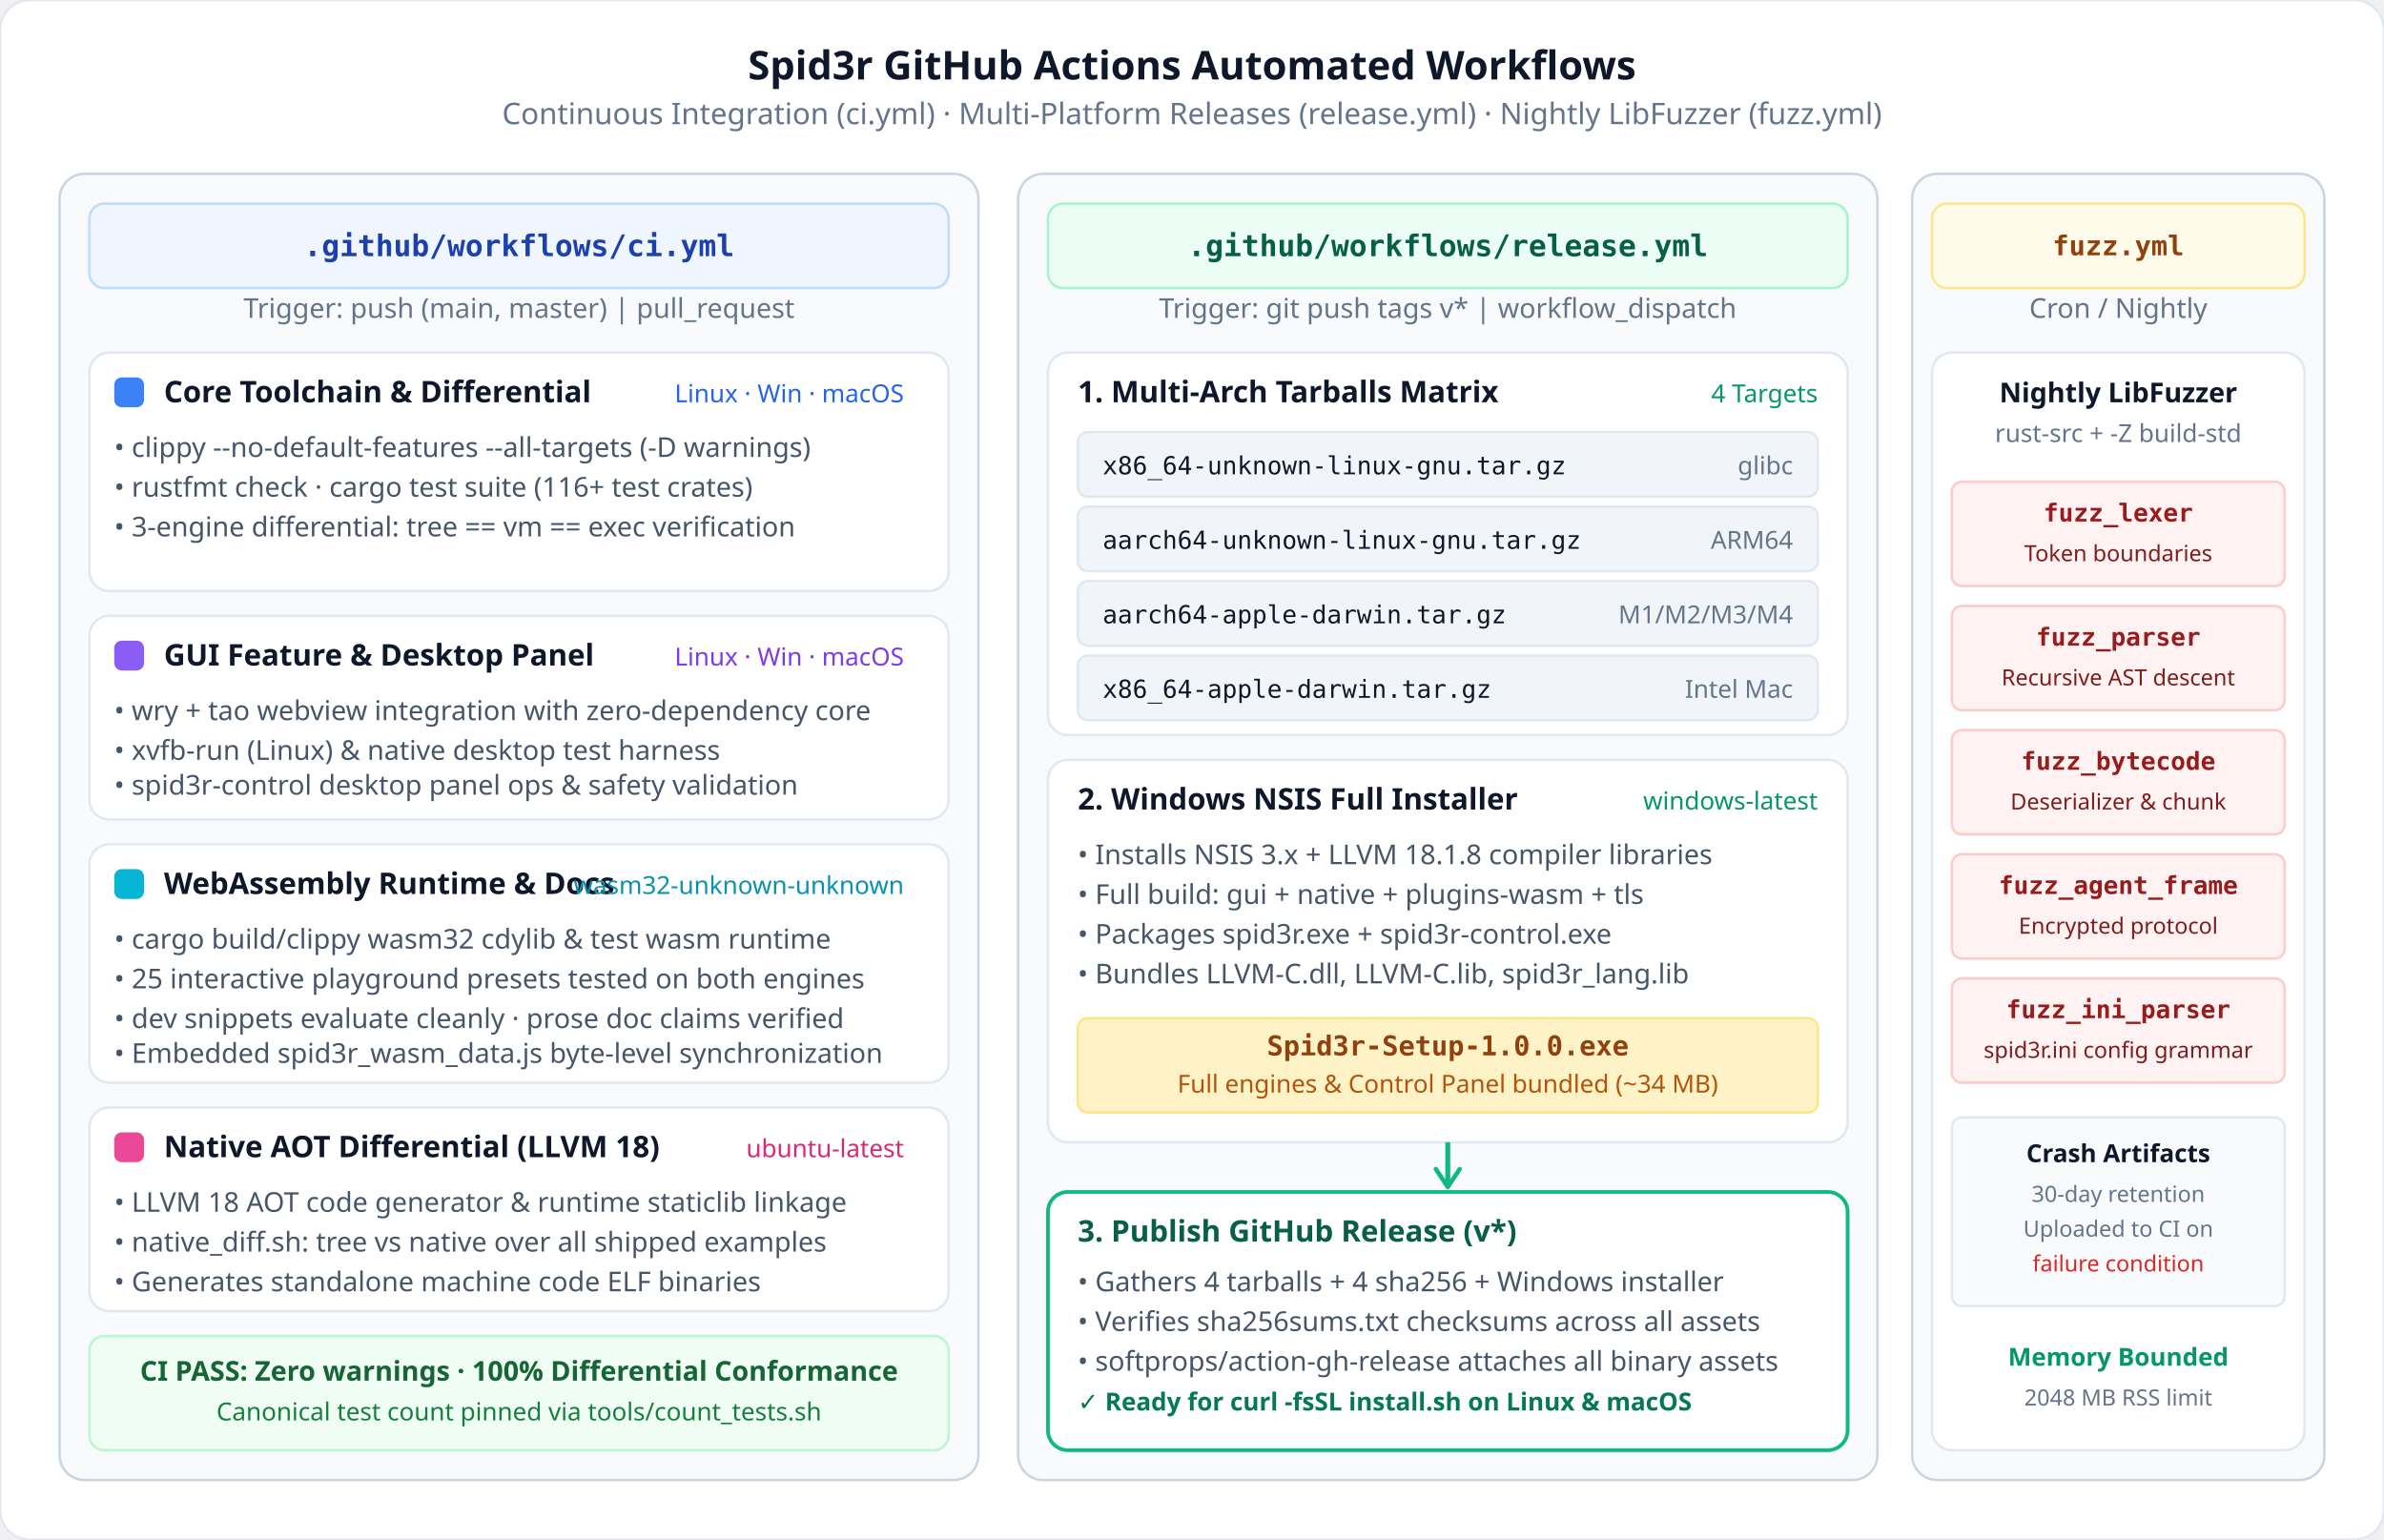
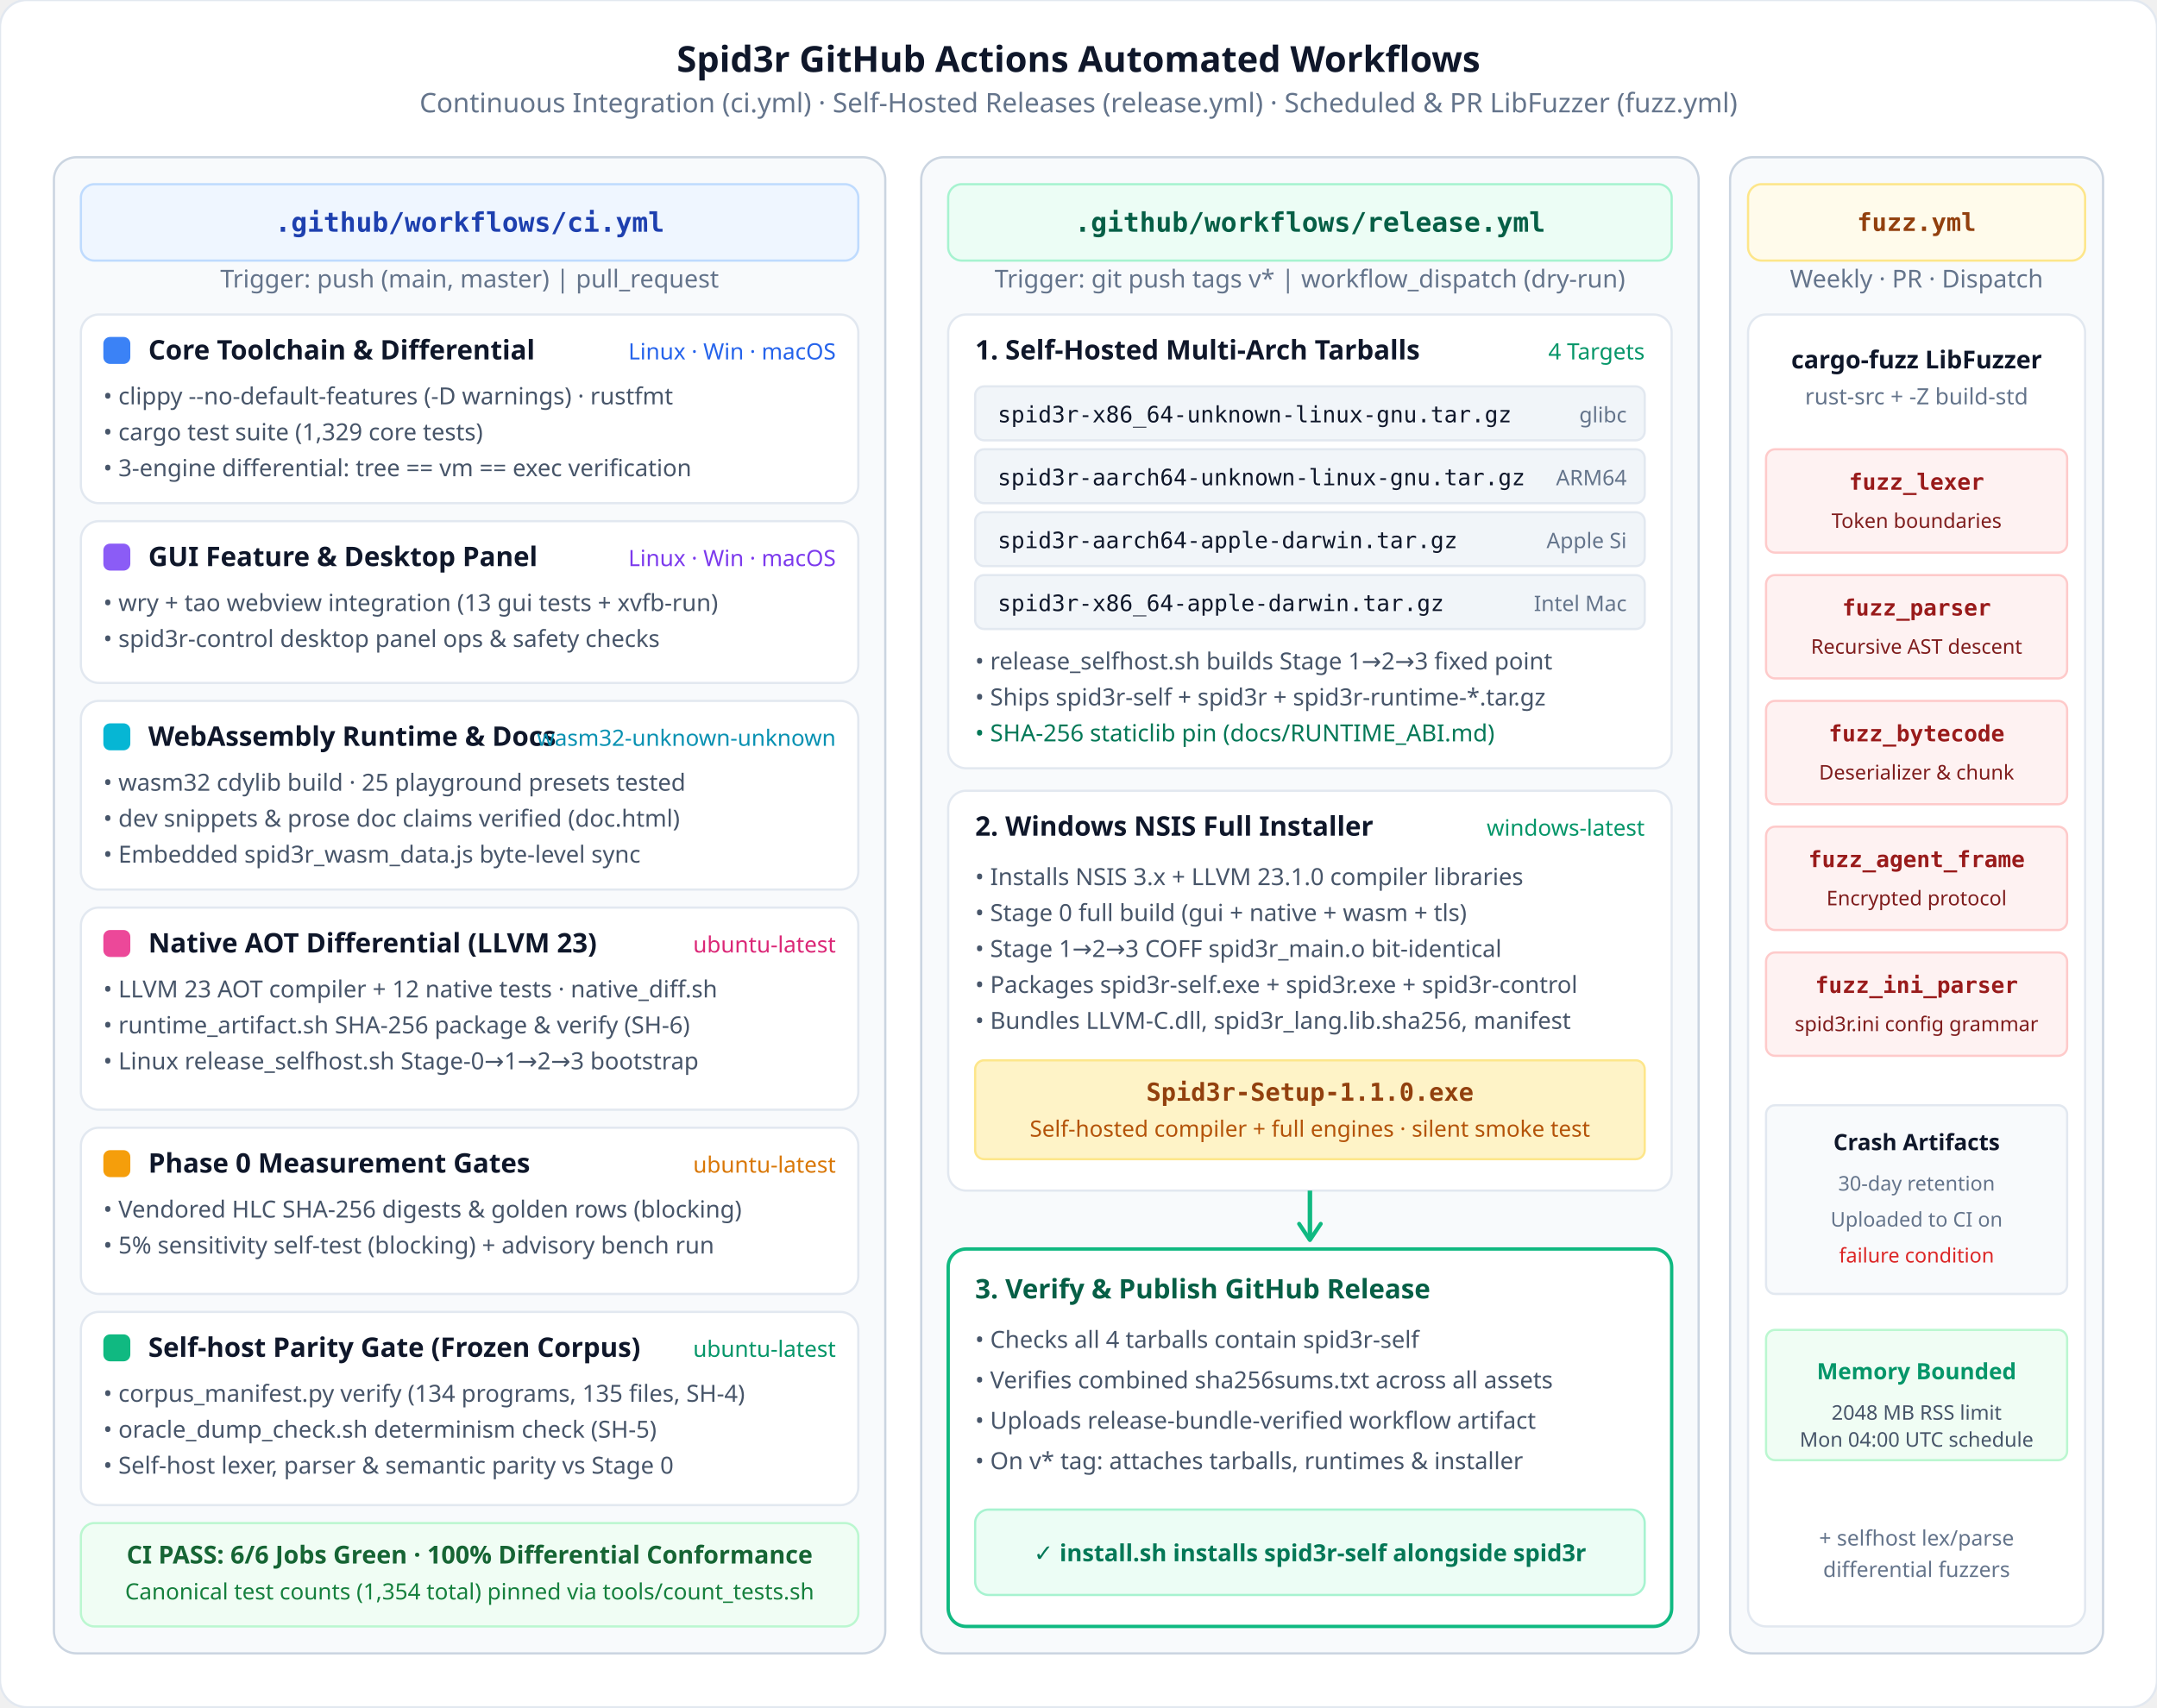
- <svg xmlns="http://www.w3.org/2000/svg" viewBox="0 0 960 620" width="960" height="620" role="img">
+ <svg xmlns="http://www.w3.org/2000/svg" viewBox="0 0 960 760" width="960" height="760" role="img">
  <defs>
    <marker id="arrow" viewBox="0 0 10 10" refX="8" refY="5" markerWidth="6" markerHeight="6" orient="auto-start-reverse">
      <path d="M2 1L8 5L2 9" fill="none" stroke="#94A3B8" stroke-width="1.5" stroke-linecap="round" stroke-linejoin="round" />
    </marker>
    <marker id="arrow-green" viewBox="0 0 10 10" refX="8" refY="5" markerWidth="6" markerHeight="6" orient="auto-start-reverse">
      <path d="M2 1L8 5L2 9" fill="none" stroke="#10B981" stroke-width="1.5" stroke-linecap="round" stroke-linejoin="round" />
    </marker>
-     <marker id="arrow-blue" viewBox="0 0 10 10" refX="8" refY="5" markerWidth="6" markerHeight="6" orient="auto-start-reverse">
-       <path d="M2 1L8 5L2 9" fill="none" stroke="#3B82F6" stroke-width="1.5" stroke-linecap="round" stroke-linejoin="round" />
-     </marker>
-     <marker id="arrow-amber" viewBox="0 0 10 10" refX="8" refY="5" markerWidth="6" markerHeight="6" orient="auto-start-reverse">
-       <path d="M2 1L8 5L2 9" fill="none" stroke="#F59E0B" stroke-width="1.5" stroke-linecap="round" stroke-linejoin="round" />
-     </marker>
  </defs>
-   <rect x="0" y="0" width="960" height="620" rx="12" fill="#FFFFFF" stroke="#E2E8F0" stroke-width="1" />
+   <rect x="0" y="0" width="960" height="760" rx="12" fill="#FFFFFF" stroke="#E2E8F0" stroke-width="1" />
  <text x="480" y="32" text-anchor="middle" font-family="ui-sans-serif, system-ui, sans-serif" font-size="16" font-weight="700" fill="#0F172A">Spid3r GitHub Actions Automated Workflows</text>
-   <text x="480" y="50" text-anchor="middle" font-family="ui-sans-serif, system-ui, sans-serif" font-size="12" fill="#64748B">Continuous Integration (ci.yml) · Multi-Platform Releases (release.yml) · Nightly LibFuzzer (fuzz.yml)</text>
-   <rect x="24" y="70" width="370" height="526" rx="10" fill="#F8FAFC" stroke="#CBD5E1" stroke-width="1" />
+   <text x="480" y="50" text-anchor="middle" font-family="ui-sans-serif, system-ui, sans-serif" font-size="12" fill="#64748B">Continuous Integration (ci.yml) · Self-Hosted Releases (release.yml) · Scheduled &amp; PR LibFuzzer (fuzz.yml)</text>
+   <rect x="24" y="70" width="370" height="666" rx="10" fill="#F8FAFC" stroke="#CBD5E1" stroke-width="1" />
  <rect x="36" y="82" width="346" height="34" rx="6" fill="#EFF6FF" stroke="#BFDBFE" stroke-width="1" />
  <text x="209" y="99" text-anchor="middle" dominant-baseline="central" font-family="ui-monospace, SFMono-Regular, Menlo, monospace" font-size="12" font-weight="600" fill="#1E40AF">.github/workflows/ci.yml</text>
  <text x="209" y="128" text-anchor="middle" font-family="ui-sans-serif, system-ui, sans-serif" font-size="11" fill="#64748B">Trigger: push (main, master) | pull_request</text>
-   <rect x="36" y="142" width="346" height="96" rx="8" fill="#FFFFFF" stroke="#E2E8F0" stroke-width="1" />
-   <rect x="46" y="152" width="12" height="12" rx="3" fill="#3B82F6" />
-   <text x="66" y="162" font-family="ui-sans-serif, system-ui, sans-serif" font-size="12" font-weight="600" fill="#0F172A">Core Toolchain &amp; Differential</text>
-   <text x="364" y="162" text-anchor="end" font-family="ui-sans-serif, system-ui, sans-serif" font-size="10" font-weight="500" fill="#2563EB">Linux · Win · macOS</text>
-   <text x="46" y="184" font-family="ui-sans-serif, system-ui, sans-serif" font-size="11" fill="#475569">• clippy --no-default-features --all-targets (-D warnings)</text>
-   <text x="46" y="200" font-family="ui-sans-serif, system-ui, sans-serif" font-size="11" fill="#475569">• rustfmt check · cargo test suite (116+ test crates)</text>
-   <text x="46" y="216" font-family="ui-sans-serif, system-ui, sans-serif" font-size="11" fill="#475569">• 3-engine differential: tree == vm == exec verification</text>
-   <rect x="36" y="248" width="346" height="82" rx="8" fill="#FFFFFF" stroke="#E2E8F0" stroke-width="1" />
-   <rect x="46" y="258" width="12" height="12" rx="3" fill="#8B5CF6" />
-   <text x="66" y="268" font-family="ui-sans-serif, system-ui, sans-serif" font-size="12" font-weight="600" fill="#0F172A">GUI Feature &amp; Desktop Panel</text>
-   <text x="364" y="268" text-anchor="end" font-family="ui-sans-serif, system-ui, sans-serif" font-size="10" font-weight="500" fill="#7C3AED">Linux · Win · macOS</text>
-   <text x="46" y="290" font-family="ui-sans-serif, system-ui, sans-serif" font-size="11" fill="#475569">• wry + tao webview integration with zero-dependency core</text>
-   <text x="46" y="306" font-family="ui-sans-serif, system-ui, sans-serif" font-size="11" fill="#475569">• xvfb-run (Linux) &amp; native desktop test harness</text>
-   <text x="46" y="320" font-family="ui-sans-serif, system-ui, sans-serif" font-size="11" fill="#475569">• spid3r-control desktop panel ops &amp; safety validation</text>
-   <rect x="36" y="340" width="346" height="96" rx="8" fill="#FFFFFF" stroke="#E2E8F0" stroke-width="1" />
-   <rect x="46" y="350" width="12" height="12" rx="3" fill="#06B6D4" />
-   <text x="66" y="360" font-family="ui-sans-serif, system-ui, sans-serif" font-size="12" font-weight="600" fill="#0F172A">WebAssembly Runtime &amp; Docs</text>
-   <text x="364" y="360" text-anchor="end" font-family="ui-sans-serif, system-ui, sans-serif" font-size="10" font-weight="500" fill="#0891B2">wasm32-unknown-unknown</text>
-   <text x="46" y="382" font-family="ui-sans-serif, system-ui, sans-serif" font-size="11" fill="#475569">• cargo build/clippy wasm32 cdylib &amp; test wasm runtime</text>
-   <text x="46" y="398" font-family="ui-sans-serif, system-ui, sans-serif" font-size="11" fill="#475569">• 25 interactive playground presets tested on both engines</text>
-   <text x="46" y="414" font-family="ui-sans-serif, system-ui, sans-serif" font-size="11" fill="#475569">• dev snippets evaluate cleanly · prose doc claims verified</text>
-   <text x="46" y="428" font-family="ui-sans-serif, system-ui, sans-serif" font-size="11" fill="#475569">• Embedded spid3r_wasm_data.js byte-level synchronization</text>
-   <rect x="36" y="446" width="346" height="82" rx="8" fill="#FFFFFF" stroke="#E2E8F0" stroke-width="1" />
-   <rect x="46" y="456" width="12" height="12" rx="3" fill="#EC4899" />
-   <text x="66" y="466" font-family="ui-sans-serif, system-ui, sans-serif" font-size="12" font-weight="600" fill="#0F172A">Native AOT Differential (LLVM 18)</text>
-   <text x="364" y="466" text-anchor="end" font-family="ui-sans-serif, system-ui, sans-serif" font-size="10" font-weight="500" fill="#DB2777">ubuntu-latest</text>
-   <text x="46" y="488" font-family="ui-sans-serif, system-ui, sans-serif" font-size="11" fill="#475569">• LLVM 18 AOT code generator &amp; runtime staticlib linkage</text>
-   <text x="46" y="504" font-family="ui-sans-serif, system-ui, sans-serif" font-size="11" fill="#475569">• native_diff.sh: tree vs native over all shipped examples</text>
-   <text x="46" y="520" font-family="ui-sans-serif, system-ui, sans-serif" font-size="11" fill="#475569">• Generates standalone machine code ELF binaries</text>
-   <rect x="36" y="538" width="346" height="46" rx="6" fill="#F0FDF4" stroke="#BBF7D0" stroke-width="1" />
-   <text x="209" y="556" text-anchor="middle" font-family="ui-sans-serif, system-ui, sans-serif" font-size="11" font-weight="600" fill="#166534">CI PASS: Zero warnings · 100% Differential Conformance</text>
-   <text x="209" y="572" text-anchor="middle" font-family="ui-sans-serif, system-ui, sans-serif" font-size="10" fill="#15803D">Canonical test count pinned via tools/count_tests.sh</text>
-   <rect x="410" y="70" width="346" height="526" rx="10" fill="#F8FAFC" stroke="#CBD5E1" stroke-width="1" />
+   <rect x="36" y="140" width="346" height="84" rx="8" fill="#FFFFFF" stroke="#E2E8F0" stroke-width="1" />
+   <rect x="46" y="150" width="12" height="12" rx="3" fill="#3B82F6" />
+   <text x="66" y="160" font-family="ui-sans-serif, system-ui, sans-serif" font-size="12" font-weight="600" fill="#0F172A">Core Toolchain &amp; Differential</text>
+   <text x="372" y="160" text-anchor="end" font-family="ui-sans-serif, system-ui, sans-serif" font-size="10" font-weight="500" fill="#2563EB">Linux · Win · macOS</text>
+   <text x="46" y="180" font-family="ui-sans-serif, system-ui, sans-serif" font-size="10.5" fill="#475569">• clippy --no-default-features (-D warnings) · rustfmt</text>
+   <text x="46" y="196" font-family="ui-sans-serif, system-ui, sans-serif" font-size="10.5" fill="#475569">• cargo test suite (1,329 core tests)</text>
+   <text x="46" y="212" font-family="ui-sans-serif, system-ui, sans-serif" font-size="10.5" fill="#475569">• 3-engine differential: tree == vm == exec verification</text>
+   <rect x="36" y="232" width="346" height="72" rx="8" fill="#FFFFFF" stroke="#E2E8F0" stroke-width="1" />
+   <rect x="46" y="242" width="12" height="12" rx="3" fill="#8B5CF6" />
+   <text x="66" y="252" font-family="ui-sans-serif, system-ui, sans-serif" font-size="12" font-weight="600" fill="#0F172A">GUI Feature &amp; Desktop Panel</text>
+   <text x="372" y="252" text-anchor="end" font-family="ui-sans-serif, system-ui, sans-serif" font-size="10" font-weight="500" fill="#7C3AED">Linux · Win · macOS</text>
+   <text x="46" y="272" font-family="ui-sans-serif, system-ui, sans-serif" font-size="10.5" fill="#475569">• wry + tao webview integration (13 gui tests + xvfb-run)</text>
+   <text x="46" y="288" font-family="ui-sans-serif, system-ui, sans-serif" font-size="10.5" fill="#475569">• spid3r-control desktop panel ops &amp; safety checks</text>
+   <rect x="36" y="312" width="346" height="84" rx="8" fill="#FFFFFF" stroke="#E2E8F0" stroke-width="1" />
+   <rect x="46" y="322" width="12" height="12" rx="3" fill="#06B6D4" />
+   <text x="66" y="332" font-family="ui-sans-serif, system-ui, sans-serif" font-size="12" font-weight="600" fill="#0F172A">WebAssembly Runtime &amp; Docs</text>
+   <text x="372" y="332" text-anchor="end" font-family="ui-sans-serif, system-ui, sans-serif" font-size="10" font-weight="500" fill="#0891B2">wasm32-unknown-unknown</text>
+   <text x="46" y="352" font-family="ui-sans-serif, system-ui, sans-serif" font-size="10.5" fill="#475569">• wasm32 cdylib build · 25 playground presets tested</text>
+   <text x="46" y="368" font-family="ui-sans-serif, system-ui, sans-serif" font-size="10.5" fill="#475569">• dev snippets &amp; prose doc claims verified (doc.html)</text>
+   <text x="46" y="384" font-family="ui-sans-serif, system-ui, sans-serif" font-size="10.5" fill="#475569">• Embedded spid3r_wasm_data.js byte-level sync</text>
+   <rect x="36" y="404" width="346" height="90" rx="8" fill="#FFFFFF" stroke="#E2E8F0" stroke-width="1" />
+   <rect x="46" y="414" width="12" height="12" rx="3" fill="#EC4899" />
+   <text x="66" y="424" font-family="ui-sans-serif, system-ui, sans-serif" font-size="12" font-weight="600" fill="#0F172A">Native AOT Differential (LLVM 23)</text>
+   <text x="372" y="424" text-anchor="end" font-family="ui-sans-serif, system-ui, sans-serif" font-size="10" font-weight="500" fill="#DB2777">ubuntu-latest</text>
+   <text x="46" y="444" font-family="ui-sans-serif, system-ui, sans-serif" font-size="10.5" fill="#475569">• LLVM 23 AOT compiler + 12 native tests · native_diff.sh</text>
+   <text x="46" y="460" font-family="ui-sans-serif, system-ui, sans-serif" font-size="10.5" fill="#475569">• runtime_artifact.sh SHA-256 package &amp; verify (SH-6)</text>
+   <text x="46" y="476" font-family="ui-sans-serif, system-ui, sans-serif" font-size="10.5" fill="#475569">• Linux release_selfhost.sh Stage-0→1→2→3 bootstrap</text>
+   <rect x="36" y="502" width="346" height="74" rx="8" fill="#FFFFFF" stroke="#E2E8F0" stroke-width="1" />
+   <rect x="46" y="512" width="12" height="12" rx="3" fill="#F59E0B" />
+   <text x="66" y="522" font-family="ui-sans-serif, system-ui, sans-serif" font-size="12" font-weight="600" fill="#0F172A">Phase 0 Measurement Gates</text>
+   <text x="372" y="522" text-anchor="end" font-family="ui-sans-serif, system-ui, sans-serif" font-size="10" font-weight="500" fill="#D97706">ubuntu-latest</text>
+   <text x="46" y="542" font-family="ui-sans-serif, system-ui, sans-serif" font-size="10.5" fill="#475569">• Vendored HLC SHA-256 digests &amp; golden rows (blocking)</text>
+   <text x="46" y="558" font-family="ui-sans-serif, system-ui, sans-serif" font-size="10.5" fill="#475569">• 5% sensitivity self-test (blocking) + advisory bench run</text>
+   <rect x="36" y="584" width="346" height="86" rx="8" fill="#FFFFFF" stroke="#E2E8F0" stroke-width="1" />
+   <rect x="46" y="594" width="12" height="12" rx="3" fill="#10B981" />
+   <text x="66" y="604" font-family="ui-sans-serif, system-ui, sans-serif" font-size="12" font-weight="600" fill="#0F172A">Self-host Parity Gate (Frozen Corpus)</text>
+   <text x="372" y="604" text-anchor="end" font-family="ui-sans-serif, system-ui, sans-serif" font-size="10" font-weight="500" fill="#059669">ubuntu-latest</text>
+   <text x="46" y="624" font-family="ui-sans-serif, system-ui, sans-serif" font-size="10.5" fill="#475569">• corpus_manifest.py verify (134 programs, 135 files, SH-4)</text>
+   <text x="46" y="640" font-family="ui-sans-serif, system-ui, sans-serif" font-size="10.5" fill="#475569">• oracle_dump_check.sh determinism check (SH-5)</text>
+   <text x="46" y="656" font-family="ui-sans-serif, system-ui, sans-serif" font-size="10.5" fill="#475569">• Self-host lexer, parser &amp; semantic parity vs Stage 0</text>
+   <rect x="36" y="678" width="346" height="46" rx="6" fill="#F0FDF4" stroke="#BBF7D0" stroke-width="1" />
+   <text x="209" y="696" text-anchor="middle" font-family="ui-sans-serif, system-ui, sans-serif" font-size="11" font-weight="600" fill="#166534">CI PASS: 6/6 Jobs Green · 100% Differential Conformance</text>
+   <text x="209" y="712" text-anchor="middle" font-family="ui-sans-serif, system-ui, sans-serif" font-size="10" fill="#15803D">Canonical test counts (1,354 total) pinned via tools/count_tests.sh</text>
+   <rect x="410" y="70" width="346" height="666" rx="10" fill="#F8FAFC" stroke="#CBD5E1" stroke-width="1" />
  <rect x="422" y="82" width="322" height="34" rx="6" fill="#ECFDF5" stroke="#A7F3D0" stroke-width="1" />
  <text x="583" y="99" text-anchor="middle" dominant-baseline="central" font-family="ui-monospace, SFMono-Regular, Menlo, monospace" font-size="12" font-weight="600" fill="#065F46">.github/workflows/release.yml</text>
-   <text x="583" y="128" text-anchor="middle" font-family="ui-sans-serif, system-ui, sans-serif" font-size="11" fill="#64748B">Trigger: git push tags v* | workflow_dispatch</text>
-   <rect x="422" y="142" width="322" height="154" rx="8" fill="#FFFFFF" stroke="#E2E8F0" stroke-width="1" />
-   <text x="434" y="162" font-family="ui-sans-serif, system-ui, sans-serif" font-size="12" font-weight="600" fill="#0F172A">1. Multi-Arch Tarballs Matrix</text>
-   <text x="732" y="162" text-anchor="end" font-family="ui-sans-serif, system-ui, sans-serif" font-size="10" font-weight="500" fill="#059669">4 Targets</text>
-   <rect x="434" y="174" width="298" height="26" rx="4" fill="#F1F5F9" stroke="#E2E8F0" stroke-width="1" />
-   <text x="444" y="191" font-family="ui-monospace, monospace" font-size="10" fill="#0F172A">x86_64-unknown-linux-gnu.tar.gz</text>
-   <text x="722" y="191" text-anchor="end" font-family="ui-sans-serif, system-ui, sans-serif" font-size="10" fill="#64748B">glibc</text>
-   <rect x="434" y="204" width="298" height="26" rx="4" fill="#F1F5F9" stroke="#E2E8F0" stroke-width="1" />
-   <text x="444" y="221" font-family="ui-monospace, monospace" font-size="10" fill="#0F172A">aarch64-unknown-linux-gnu.tar.gz</text>
-   <text x="722" y="221" text-anchor="end" font-family="ui-sans-serif, system-ui, sans-serif" font-size="10" fill="#64748B">ARM64</text>
-   <rect x="434" y="234" width="298" height="26" rx="4" fill="#F1F5F9" stroke="#E2E8F0" stroke-width="1" />
-   <text x="444" y="251" font-family="ui-monospace, monospace" font-size="10" fill="#0F172A">aarch64-apple-darwin.tar.gz</text>
-   <text x="722" y="251" text-anchor="end" font-family="ui-sans-serif, system-ui, sans-serif" font-size="10" fill="#64748B">M1/M2/M3/M4</text>
-   <rect x="434" y="264" width="298" height="26" rx="4" fill="#F1F5F9" stroke="#E2E8F0" stroke-width="1" />
-   <text x="444" y="281" font-family="ui-monospace, monospace" font-size="10" fill="#0F172A">x86_64-apple-darwin.tar.gz</text>
-   <text x="722" y="281" text-anchor="end" font-family="ui-sans-serif, system-ui, sans-serif" font-size="10" fill="#64748B">Intel Mac</text>
-   <rect x="422" y="306" width="322" height="154" rx="8" fill="#FFFFFF" stroke="#E2E8F0" stroke-width="1" />
-   <text x="434" y="326" font-family="ui-sans-serif, system-ui, sans-serif" font-size="12" font-weight="600" fill="#0F172A">2. Windows NSIS Full Installer</text>
-   <text x="732" y="326" text-anchor="end" font-family="ui-sans-serif, system-ui, sans-serif" font-size="10" font-weight="500" fill="#059669">windows-latest</text>
-   <text x="434" y="348" font-family="ui-sans-serif, system-ui, sans-serif" font-size="11" fill="#475569">• Installs NSIS 3.x + LLVM 18.1.8 compiler libraries</text>
-   <text x="434" y="364" font-family="ui-sans-serif, system-ui, sans-serif" font-size="11" fill="#475569">• Full build: gui + native + plugins-wasm + tls</text>
-   <text x="434" y="380" font-family="ui-sans-serif, system-ui, sans-serif" font-size="11" fill="#475569">• Packages spid3r.exe + spid3r-control.exe</text>
-   <text x="434" y="396" font-family="ui-sans-serif, system-ui, sans-serif" font-size="11" fill="#475569">• Bundles LLVM-C.dll, LLVM-C.lib, spid3r_lang.lib</text>
-   <rect x="434" y="410" width="298" height="38" rx="4" fill="#FEF3C7" stroke="#FDE68A" stroke-width="1" />
-   <text x="583" y="425" text-anchor="middle" font-family="ui-monospace, monospace" font-size="11" font-weight="600" fill="#92400E">Spid3r-Setup-1.0.0.exe</text>
-   <text x="583" y="440" text-anchor="middle" font-family="ui-sans-serif, system-ui, sans-serif" font-size="10" fill="#B45309">Full engines &amp; Control Panel bundled (~34 MB)</text>
-   <path d="M583 460 L583 478" fill="none" stroke="#10B981" stroke-width="2" marker-end="url(#arrow-green)" />
-   <rect x="422" y="480" width="322" height="104" rx="8" fill="#FFFFFF" stroke="#10B981" stroke-width="1.5" />
-   <text x="434" y="500" font-family="ui-sans-serif, system-ui, sans-serif" font-size="12" font-weight="700" fill="#065F46">3. Publish GitHub Release (v*)</text>
-   <text x="434" y="520" font-family="ui-sans-serif, system-ui, sans-serif" font-size="11" fill="#475569">• Gathers 4 tarballs + 4 sha256 + Windows installer</text>
-   <text x="434" y="536" font-family="ui-sans-serif, system-ui, sans-serif" font-size="11" fill="#475569">• Verifies sha256sums.txt checksums across all assets</text>
-   <text x="434" y="552" font-family="ui-sans-serif, system-ui, sans-serif" font-size="11" fill="#475569">• softprops/action-gh-release attaches all binary assets</text>
-   <text x="434" y="568" font-family="ui-sans-serif, system-ui, sans-serif" font-size="10" font-weight="600" fill="#047857">✓ Ready for curl -fsSL install.sh on Linux &amp; macOS</text>
-   <rect x="770" y="70" width="166" height="526" rx="10" fill="#F8FAFC" stroke="#CBD5E1" stroke-width="1" />
+   <text x="583" y="128" text-anchor="middle" font-family="ui-sans-serif, system-ui, sans-serif" font-size="11" fill="#64748B">Trigger: git push tags v* | workflow_dispatch (dry-run)</text>
+   <rect x="422" y="140" width="322" height="202" rx="8" fill="#FFFFFF" stroke="#E2E8F0" stroke-width="1" />
+   <text x="434" y="160" font-family="ui-sans-serif, system-ui, sans-serif" font-size="12" font-weight="600" fill="#0F172A">1. Self-Hosted Multi-Arch Tarballs</text>
+   <text x="732" y="160" text-anchor="end" font-family="ui-sans-serif, system-ui, sans-serif" font-size="10" font-weight="500" fill="#059669">4 Targets</text>
+   <rect x="434" y="172" width="298" height="24" rx="4" fill="#F1F5F9" stroke="#E2E8F0" stroke-width="1" />
+   <text x="444" y="188" font-family="ui-monospace, monospace" font-size="10" fill="#0F172A">spid3r-x86_64-unknown-linux-gnu.tar.gz</text>
+   <text x="724" y="188" text-anchor="end" font-family="ui-sans-serif, system-ui, sans-serif" font-size="9.5" fill="#64748B">glibc</text>
+   <rect x="434" y="200" width="298" height="24" rx="4" fill="#F1F5F9" stroke="#E2E8F0" stroke-width="1" />
+   <text x="444" y="216" font-family="ui-monospace, monospace" font-size="10" fill="#0F172A">spid3r-aarch64-unknown-linux-gnu.tar.gz</text>
+   <text x="724" y="216" text-anchor="end" font-family="ui-sans-serif, system-ui, sans-serif" font-size="9.5" fill="#64748B">ARM64</text>
+   <rect x="434" y="228" width="298" height="24" rx="4" fill="#F1F5F9" stroke="#E2E8F0" stroke-width="1" />
+   <text x="444" y="244" font-family="ui-monospace, monospace" font-size="10" fill="#0F172A">spid3r-aarch64-apple-darwin.tar.gz</text>
+   <text x="724" y="244" text-anchor="end" font-family="ui-sans-serif, system-ui, sans-serif" font-size="9.5" fill="#64748B">Apple Si</text>
+   <rect x="434" y="256" width="298" height="24" rx="4" fill="#F1F5F9" stroke="#E2E8F0" stroke-width="1" />
+   <text x="444" y="272" font-family="ui-monospace, monospace" font-size="10" fill="#0F172A">spid3r-x86_64-apple-darwin.tar.gz</text>
+   <text x="724" y="272" text-anchor="end" font-family="ui-sans-serif, system-ui, sans-serif" font-size="9.5" fill="#64748B">Intel Mac</text>
+   <text x="434" y="298" font-family="ui-sans-serif, system-ui, sans-serif" font-size="10.5" fill="#475569">• release_selfhost.sh builds Stage 1→2→3 fixed point</text>
+   <text x="434" y="314" font-family="ui-sans-serif, system-ui, sans-serif" font-size="10.5" fill="#475569">• Ships spid3r-self + spid3r + spid3r-runtime-*.tar.gz</text>
+   <text x="434" y="330" font-family="ui-sans-serif, system-ui, sans-serif" font-size="10.5" fill="#047857">• SHA-256 staticlib pin (docs/RUNTIME_ABI.md)</text>
+   <rect x="422" y="352" width="322" height="178" rx="8" fill="#FFFFFF" stroke="#E2E8F0" stroke-width="1" />
+   <text x="434" y="372" font-family="ui-sans-serif, system-ui, sans-serif" font-size="12" font-weight="600" fill="#0F172A">2. Windows NSIS Full Installer</text>
+   <text x="732" y="372" text-anchor="end" font-family="ui-sans-serif, system-ui, sans-serif" font-size="10" font-weight="500" fill="#059669">windows-latest</text>
+   <text x="434" y="394" font-family="ui-sans-serif, system-ui, sans-serif" font-size="10.5" fill="#475569">• Installs NSIS 3.x + LLVM 23.1.0 compiler libraries</text>
+   <text x="434" y="410" font-family="ui-sans-serif, system-ui, sans-serif" font-size="10.5" fill="#475569">• Stage 0 full build (gui + native + wasm + tls)</text>
+   <text x="434" y="426" font-family="ui-sans-serif, system-ui, sans-serif" font-size="10.5" fill="#475569">• Stage 1→2→3 COFF spid3r_main.o bit-identical</text>
+   <text x="434" y="442" font-family="ui-sans-serif, system-ui, sans-serif" font-size="10.5" fill="#475569">• Packages spid3r-self.exe + spid3r.exe + spid3r-control</text>
+   <text x="434" y="458" font-family="ui-sans-serif, system-ui, sans-serif" font-size="10.5" fill="#475569">• Bundles LLVM-C.dll, spid3r_lang.lib.sha256, manifest</text>
+   <rect x="434" y="472" width="298" height="44" rx="4" fill="#FEF3C7" stroke="#FDE68A" stroke-width="1" />
+   <text x="583" y="490" text-anchor="middle" font-family="ui-monospace, monospace" font-size="11" font-weight="600" fill="#92400E">Spid3r-Setup-1.1.0.exe</text>
+   <text x="583" y="506" text-anchor="middle" font-family="ui-sans-serif, system-ui, sans-serif" font-size="10" fill="#B45309">Self-hosted compiler + full engines · silent smoke test</text>
+   <path d="M583 530 L583 552" fill="none" stroke="#10B981" stroke-width="2" marker-end="url(#arrow-green)" />
+   <rect x="422" y="556" width="322" height="168" rx="8" fill="#FFFFFF" stroke="#10B981" stroke-width="1.5" />
+   <text x="434" y="578" font-family="ui-sans-serif, system-ui, sans-serif" font-size="12" font-weight="700" fill="#065F46">3. Verify &amp; Publish GitHub Release</text>
+   <text x="434" y="600" font-family="ui-sans-serif, system-ui, sans-serif" font-size="10.5" fill="#475569">• Checks all 4 tarballs contain spid3r-self</text>
+   <text x="434" y="618" font-family="ui-sans-serif, system-ui, sans-serif" font-size="10.5" fill="#475569">• Verifies combined sha256sums.txt across all assets</text>
+   <text x="434" y="636" font-family="ui-sans-serif, system-ui, sans-serif" font-size="10.5" fill="#475569">• Uploads release-bundle-verified workflow artifact</text>
+   <text x="434" y="654" font-family="ui-sans-serif, system-ui, sans-serif" font-size="10.5" fill="#475569">• On v* tag: attaches tarballs, runtimes &amp; installer</text>
+   <rect x="434" y="672" width="298" height="38" rx="6" fill="#ECFDF5" stroke="#A7F3D0" stroke-width="1" />
+   <text x="583" y="695" text-anchor="middle" font-family="ui-sans-serif, system-ui, sans-serif" font-size="10.5" font-weight="600" fill="#047857">✓ install.sh installs spid3r-self alongside spid3r</text>
+   <rect x="770" y="70" width="166" height="666" rx="10" fill="#F8FAFC" stroke="#CBD5E1" stroke-width="1" />
  <rect x="778" y="82" width="150" height="34" rx="6" fill="#FFFBEB" stroke="#FDE68A" stroke-width="1" />
  <text x="853" y="99" text-anchor="middle" dominant-baseline="central" font-family="ui-monospace, monospace" font-size="11" font-weight="600" fill="#92400E">fuzz.yml</text>
-   <text x="853" y="128" text-anchor="middle" font-family="ui-sans-serif, system-ui, sans-serif" font-size="11" fill="#64748B">Cron / Nightly</text>
-   <rect x="778" y="142" width="150" height="442" rx="8" fill="#FFFFFF" stroke="#E2E8F0" stroke-width="1" />
-   <text x="853" y="162" text-anchor="middle" font-family="ui-sans-serif, system-ui, sans-serif" font-size="11" font-weight="600" fill="#0F172A">Nightly LibFuzzer</text>
-   <text x="853" y="178" text-anchor="middle" font-family="ui-sans-serif, system-ui, sans-serif" font-size="10" fill="#64748B">rust-src + -Z build-std</text>
-   <rect x="786" y="194" width="134" height="42" rx="4" fill="#FEF2F2" stroke="#FECACA" stroke-width="1" />
-   <text x="853" y="210" text-anchor="middle" font-family="ui-monospace, monospace" font-size="10" font-weight="600" fill="#991B1B">fuzz_lexer</text>
-   <text x="853" y="226" text-anchor="middle" font-family="ui-sans-serif, system-ui, sans-serif" font-size="9" fill="#7F1D1D">Token boundaries</text>
-   <rect x="786" y="244" width="134" height="42" rx="4" fill="#FEF2F2" stroke="#FECACA" stroke-width="1" />
-   <text x="853" y="260" text-anchor="middle" font-family="ui-monospace, monospace" font-size="10" font-weight="600" fill="#991B1B">fuzz_parser</text>
-   <text x="853" y="276" text-anchor="middle" font-family="ui-sans-serif, system-ui, sans-serif" font-size="9" fill="#7F1D1D">Recursive AST descent</text>
-   <rect x="786" y="294" width="134" height="42" rx="4" fill="#FEF2F2" stroke="#FECACA" stroke-width="1" />
-   <text x="853" y="310" text-anchor="middle" font-family="ui-monospace, monospace" font-size="10" font-weight="600" fill="#991B1B">fuzz_bytecode</text>
-   <text x="853" y="326" text-anchor="middle" font-family="ui-sans-serif, system-ui, sans-serif" font-size="9" fill="#7F1D1D">Deserializer &amp; chunk</text>
-   <rect x="786" y="344" width="134" height="42" rx="4" fill="#FEF2F2" stroke="#FECACA" stroke-width="1" />
-   <text x="853" y="360" text-anchor="middle" font-family="ui-monospace, monospace" font-size="10" font-weight="600" fill="#991B1B">fuzz_agent_frame</text>
-   <text x="853" y="376" text-anchor="middle" font-family="ui-sans-serif, system-ui, sans-serif" font-size="9" fill="#7F1D1D">Encrypted protocol</text>
-   <rect x="786" y="394" width="134" height="42" rx="4" fill="#FEF2F2" stroke="#FECACA" stroke-width="1" />
-   <text x="853" y="410" text-anchor="middle" font-family="ui-monospace, monospace" font-size="10" font-weight="600" fill="#991B1B">fuzz_ini_parser</text>
-   <text x="853" y="426" text-anchor="middle" font-family="ui-sans-serif, system-ui, sans-serif" font-size="9" fill="#7F1D1D">spid3r.ini config grammar</text>
-   <rect x="786" y="450" width="134" height="76" rx="4" fill="#F8FAFC" stroke="#E2E8F0" stroke-width="1" />
-   <text x="853" y="468" text-anchor="middle" font-family="ui-sans-serif, system-ui, sans-serif" font-size="10" font-weight="600" fill="#0F172A">Crash Artifacts</text>
-   <text x="853" y="484" text-anchor="middle" font-family="ui-sans-serif, system-ui, sans-serif" font-size="9" fill="#64748B">30-day retention</text>
-   <text x="853" y="498" text-anchor="middle" font-family="ui-sans-serif, system-ui, sans-serif" font-size="9" fill="#64748B">Uploaded to CI on</text>
-   <text x="853" y="512" text-anchor="middle" font-family="ui-sans-serif, system-ui, sans-serif" font-size="9" fill="#DC2626">failure condition</text>
-   <text x="853" y="550" text-anchor="middle" font-family="ui-sans-serif, system-ui, sans-serif" font-size="10" font-weight="600" fill="#059669">Memory Bounded</text>
-   <text x="853" y="566" text-anchor="middle" font-family="ui-sans-serif, system-ui, sans-serif" font-size="9" fill="#64748B">2048 MB RSS limit</text>
+   <text x="853" y="128" text-anchor="middle" font-family="ui-sans-serif, system-ui, sans-serif" font-size="11" fill="#64748B">Weekly · PR · Dispatch</text>
+   <rect x="778" y="140" width="150" height="584" rx="8" fill="#FFFFFF" stroke="#E2E8F0" stroke-width="1" />
+   <text x="853" y="164" text-anchor="middle" font-family="ui-sans-serif, system-ui, sans-serif" font-size="11" font-weight="600" fill="#0F172A">cargo-fuzz LibFuzzer</text>
+   <text x="853" y="180" text-anchor="middle" font-family="ui-sans-serif, system-ui, sans-serif" font-size="10" fill="#64748B">rust-src + -Z build-std</text>
+   <rect x="786" y="200" width="134" height="46" rx="4" fill="#FEF2F2" stroke="#FECACA" stroke-width="1" />
+   <text x="853" y="218" text-anchor="middle" font-family="ui-monospace, monospace" font-size="10" font-weight="600" fill="#991B1B">fuzz_lexer</text>
+   <text x="853" y="235" text-anchor="middle" font-family="ui-sans-serif, system-ui, sans-serif" font-size="9" fill="#7F1D1D">Token boundaries</text>
+   <rect x="786" y="256" width="134" height="46" rx="4" fill="#FEF2F2" stroke="#FECACA" stroke-width="1" />
+   <text x="853" y="274" text-anchor="middle" font-family="ui-monospace, monospace" font-size="10" font-weight="600" fill="#991B1B">fuzz_parser</text>
+   <text x="853" y="291" text-anchor="middle" font-family="ui-sans-serif, system-ui, sans-serif" font-size="9" fill="#7F1D1D">Recursive AST descent</text>
+   <rect x="786" y="312" width="134" height="46" rx="4" fill="#FEF2F2" stroke="#FECACA" stroke-width="1" />
+   <text x="853" y="330" text-anchor="middle" font-family="ui-monospace, monospace" font-size="10" font-weight="600" fill="#991B1B">fuzz_bytecode</text>
+   <text x="853" y="347" text-anchor="middle" font-family="ui-sans-serif, system-ui, sans-serif" font-size="9" fill="#7F1D1D">Deserializer &amp; chunk</text>
+   <rect x="786" y="368" width="134" height="46" rx="4" fill="#FEF2F2" stroke="#FECACA" stroke-width="1" />
+   <text x="853" y="386" text-anchor="middle" font-family="ui-monospace, monospace" font-size="10" font-weight="600" fill="#991B1B">fuzz_agent_frame</text>
+   <text x="853" y="403" text-anchor="middle" font-family="ui-sans-serif, system-ui, sans-serif" font-size="9" fill="#7F1D1D">Encrypted protocol</text>
+   <rect x="786" y="424" width="134" height="46" rx="4" fill="#FEF2F2" stroke="#FECACA" stroke-width="1" />
+   <text x="853" y="442" text-anchor="middle" font-family="ui-monospace, monospace" font-size="10" font-weight="600" fill="#991B1B">fuzz_ini_parser</text>
+   <text x="853" y="459" text-anchor="middle" font-family="ui-sans-serif, system-ui, sans-serif" font-size="9" fill="#7F1D1D">spid3r.ini config grammar</text>
+   <rect x="786" y="492" width="134" height="84" rx="4" fill="#F8FAFC" stroke="#E2E8F0" stroke-width="1" />
+   <text x="853" y="512" text-anchor="middle" font-family="ui-sans-serif, system-ui, sans-serif" font-size="10" font-weight="600" fill="#0F172A">Crash Artifacts</text>
+   <text x="853" y="530" text-anchor="middle" font-family="ui-sans-serif, system-ui, sans-serif" font-size="9" fill="#64748B">30-day retention</text>
+   <text x="853" y="546" text-anchor="middle" font-family="ui-sans-serif, system-ui, sans-serif" font-size="9" fill="#64748B">Uploaded to CI on</text>
+   <text x="853" y="562" text-anchor="middle" font-family="ui-sans-serif, system-ui, sans-serif" font-size="9" fill="#DC2626">failure condition</text>
+   <rect x="786" y="592" width="134" height="58" rx="4" fill="#F0FDF4" stroke="#BBF7D0" stroke-width="1" />
+   <text x="853" y="614" text-anchor="middle" font-family="ui-sans-serif, system-ui, sans-serif" font-size="10" font-weight="600" fill="#059669">Memory Bounded</text>
+   <text x="853" y="632" text-anchor="middle" font-family="ui-sans-serif, system-ui, sans-serif" font-size="9" fill="#475569">2048 MB RSS limit</text>
+   <text x="853" y="644" text-anchor="middle" font-family="ui-sans-serif, system-ui, sans-serif" font-size="9" fill="#475569">Mon 04:00 UTC schedule</text>
+   <text x="853" y="688" text-anchor="middle" font-family="ui-sans-serif, system-ui, sans-serif" font-size="9.5" fill="#64748B">+ selfhost lex/parse</text>
+   <text x="853" y="702" text-anchor="middle" font-family="ui-sans-serif, system-ui, sans-serif" font-size="9.5" fill="#64748B">differential fuzzers</text>
</svg>
